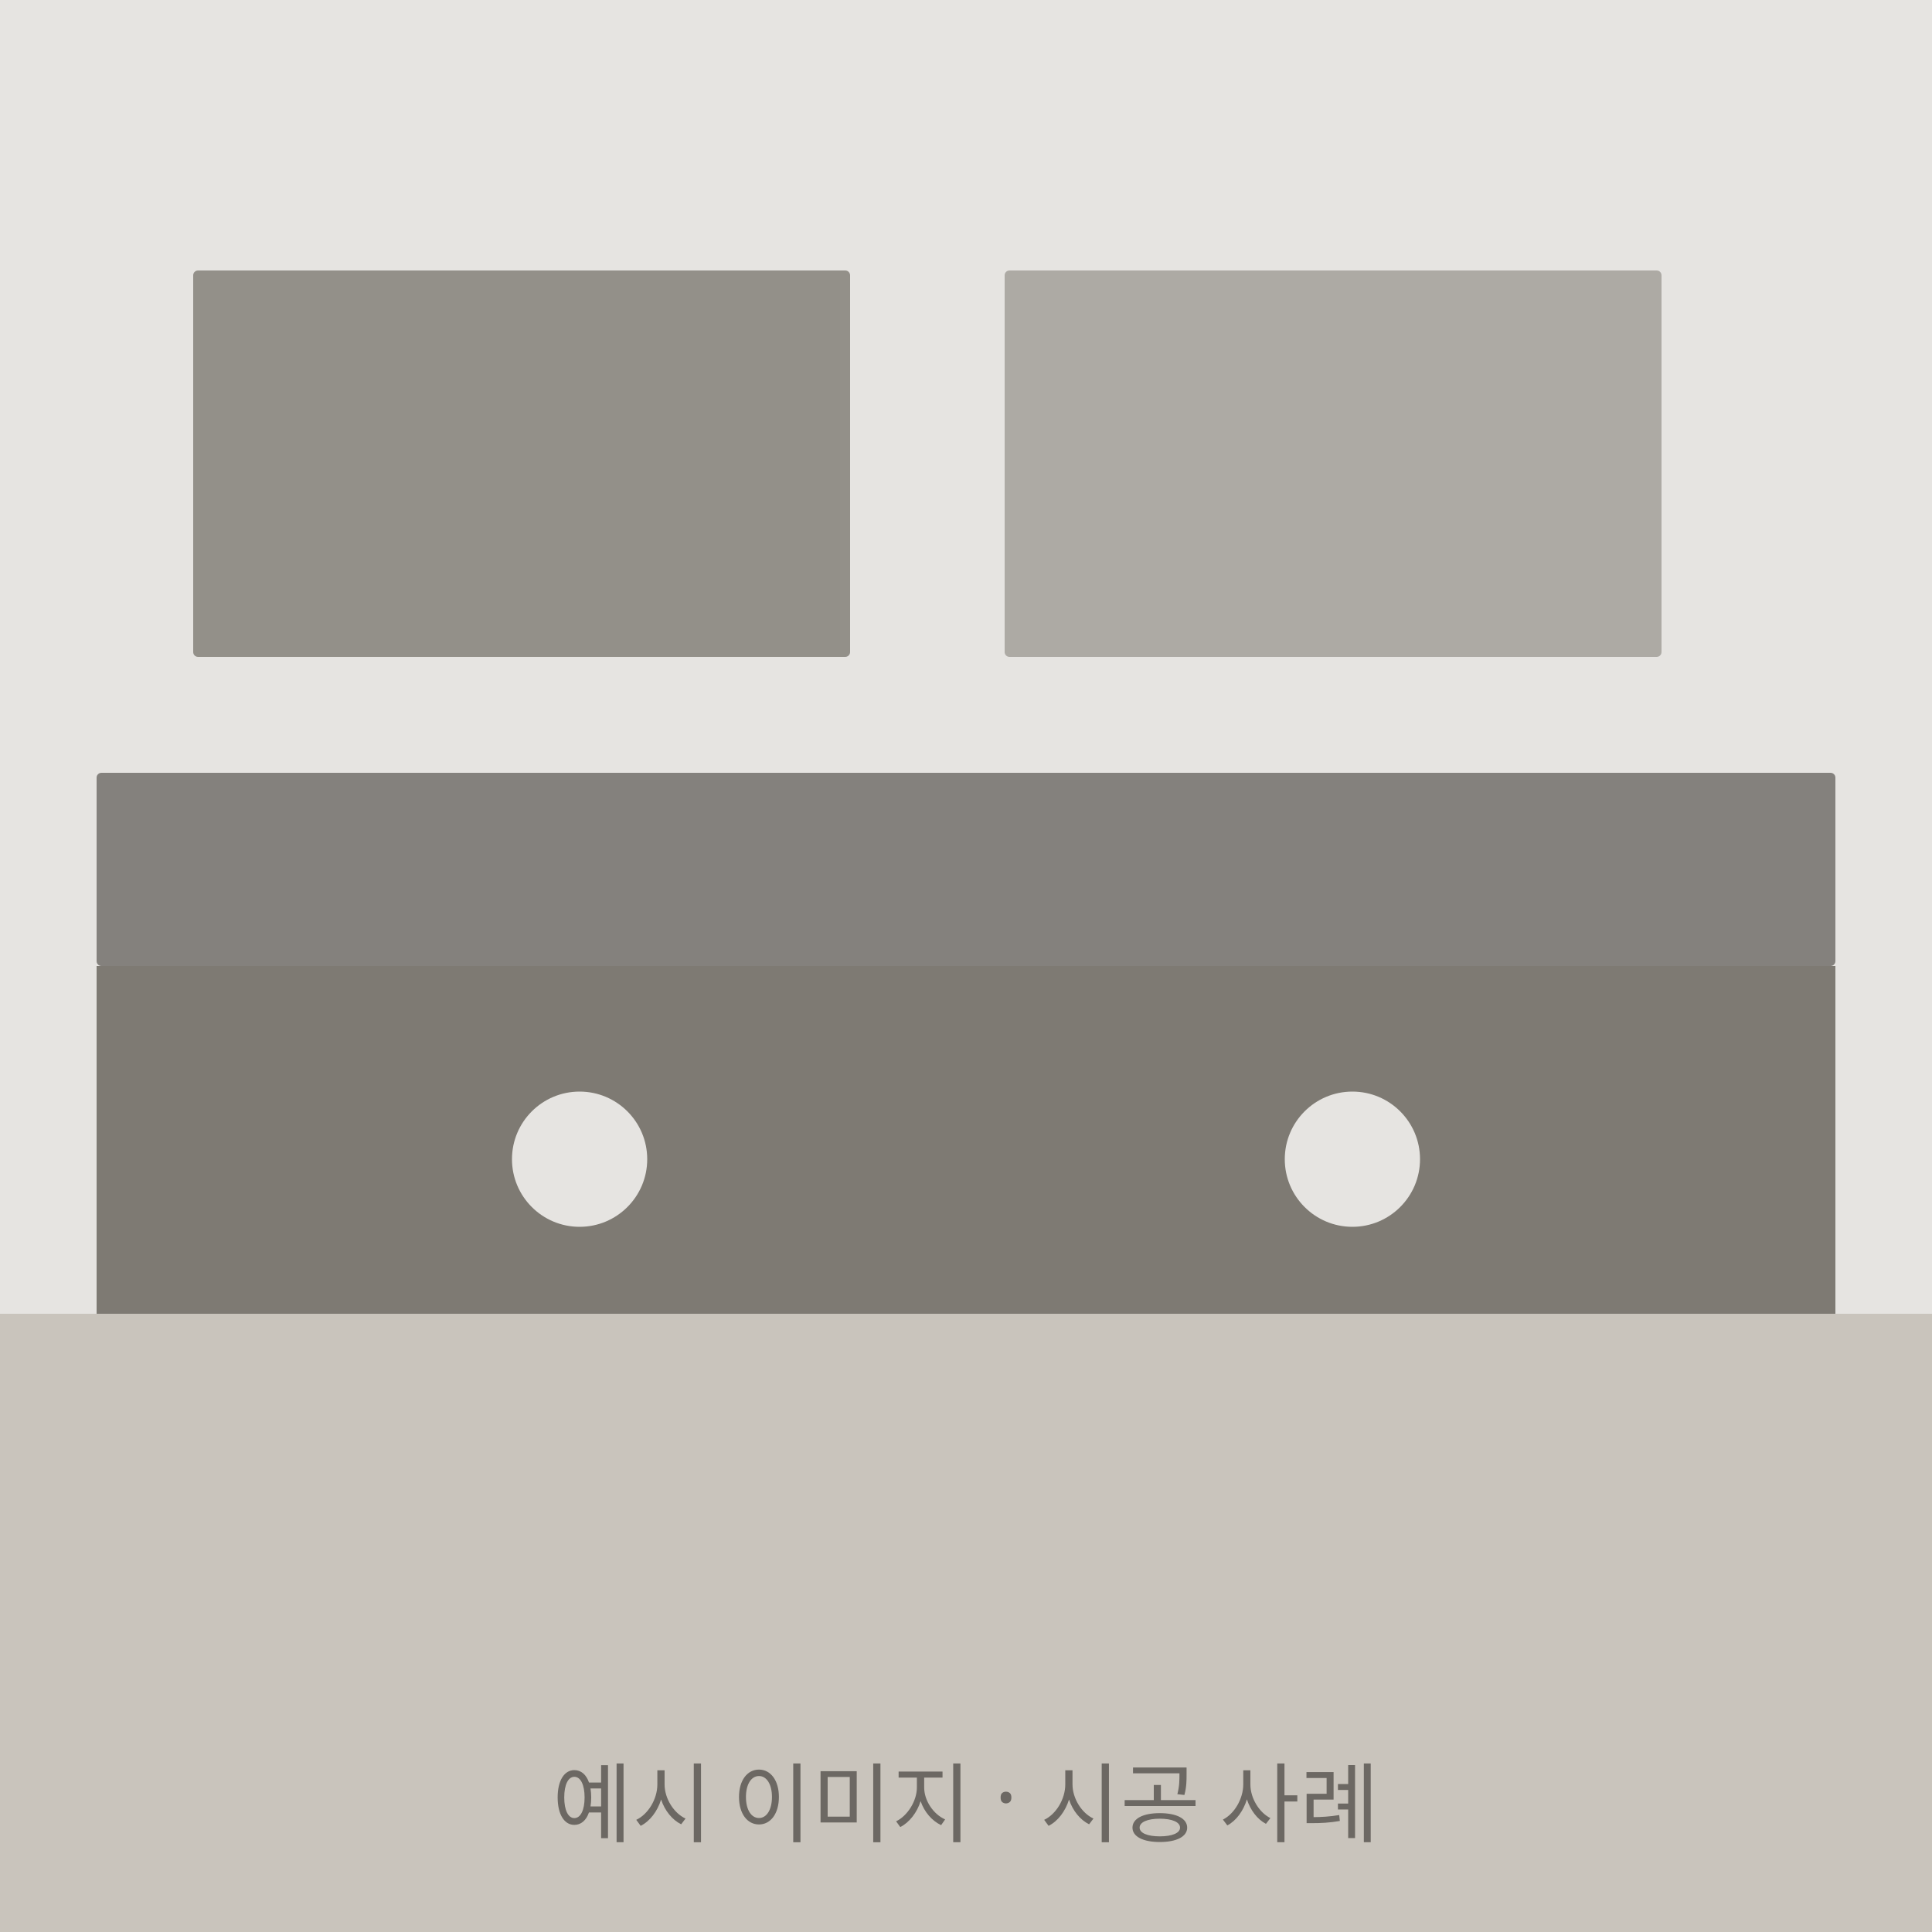
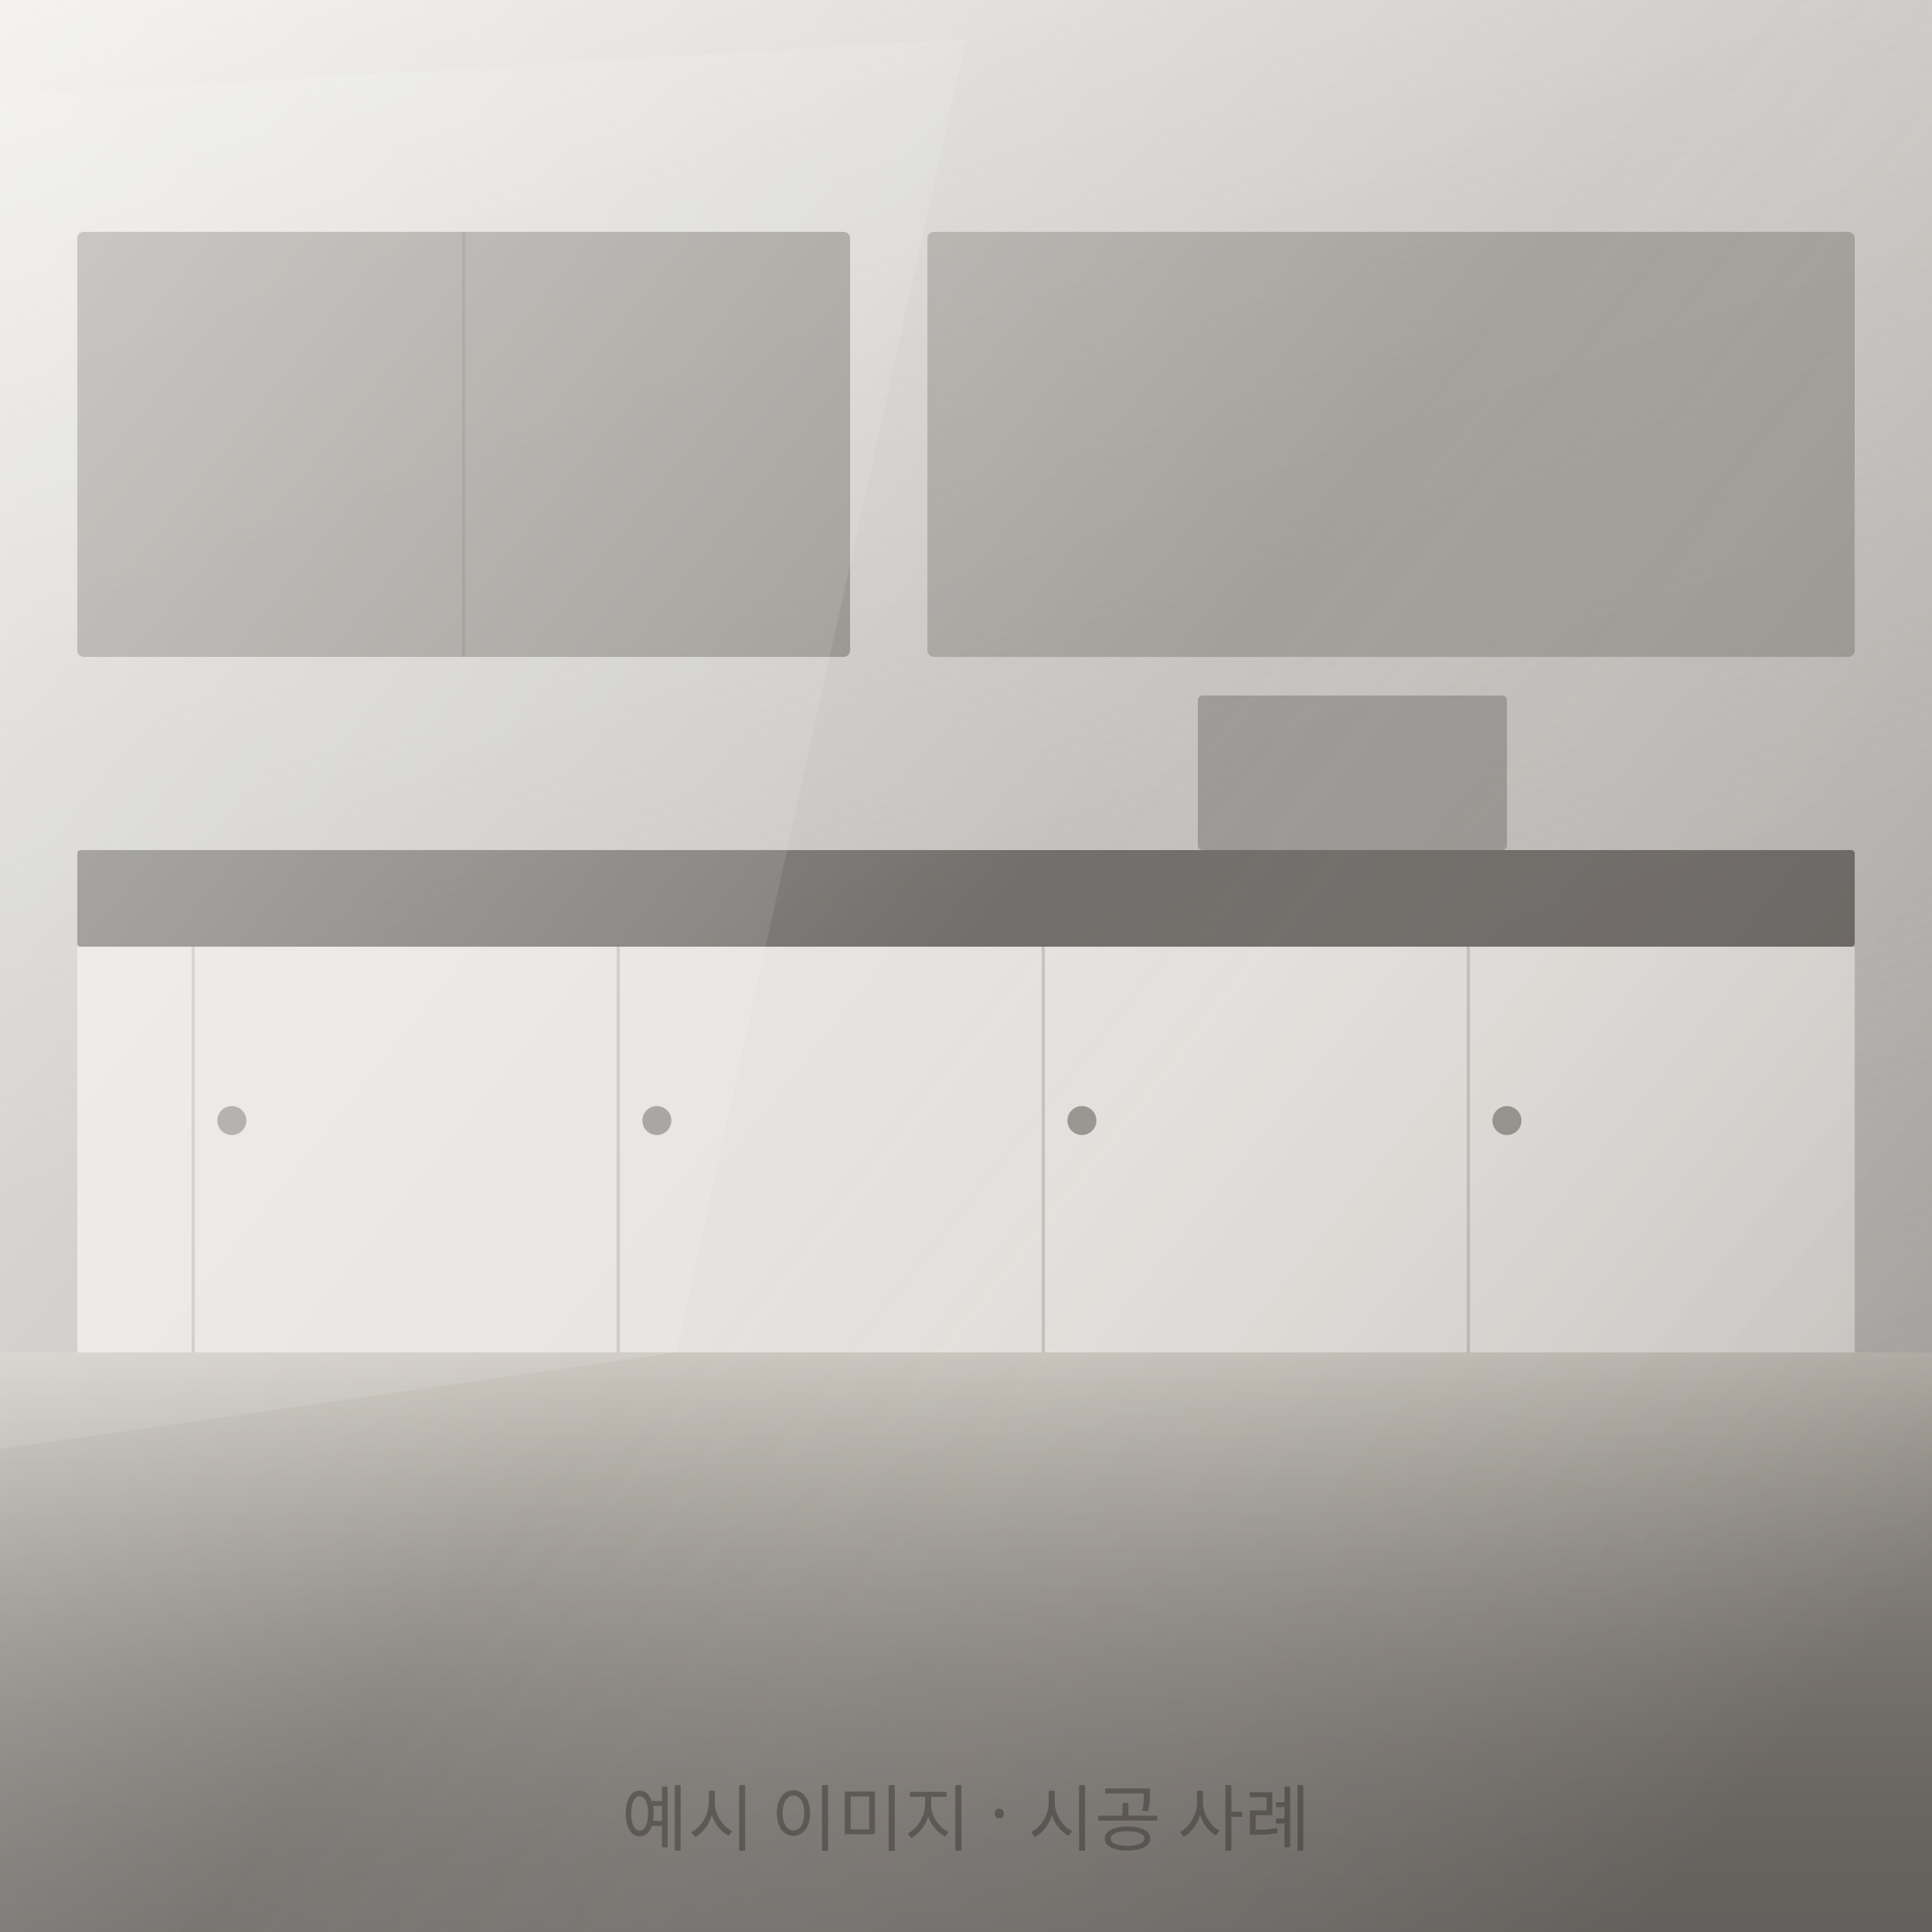
<svg xmlns="http://www.w3.org/2000/svg" viewBox="0 0 1200 1200" width="1200" height="1200" role="img" aria-label="예시 이미지 · 시공 사례">
-   <rect width="1200" height="1200" fill="#E6E4E1" />
-   <rect y="816" width="1200" height="384" fill="#C9C4BC" />
-   <rect x="60" y="480" width="1080" height="120" rx="3" fill="#332F2B" opacity=".55" />
-   <rect x="60" y="600" width="1080" height="216" fill="#7E7A73" />
-   <rect x="120" y="168" width="408" height="240" rx="3" fill="#7E7A73" opacity=".8" />
-   <rect x="624" y="168" width="408" height="240" rx="3" fill="#7E7A73" opacity=".55" />
-   <circle cx="360" cy="720" r="42" fill="#E6E4E1" />
-   <circle cx="840" cy="720" r="42" fill="#E6E4E1" />
-   <text x="600" y="1140" text-anchor="middle" font-family="sans-serif" font-size="54" fill="#332F2B" opacity=".62">예시 이미지 · 시공 사례</text>
+   <defs>
+     <linearGradient id="wall7" x1="0" y1="0" x2="0.35" y2="1">
+       <stop offset="0" stop-color="#E6E4E1" />
+       <stop offset="1" stop-color="#7E7A73" stop-opacity=".45" />
+     </linearGradient>
+     <linearGradient id="floor7" x1="0" y1="0" x2="0" y2="1">
+       <stop offset="0" stop-color="#C9C4BC" />
+       <stop offset="1" stop-color="#332F2B" stop-opacity=".55" />
+     </linearGradient>
+     <linearGradient id="light7" x1="0" y1="0" x2="1" y2="0.8">
+       <stop offset="0" stop-color="#ffffff" stop-opacity=".55" />
+       <stop offset=".55" stop-color="#ffffff" stop-opacity=".06" />
+       <stop offset="1" stop-color="#332F2B" stop-opacity=".22" />
+     </linearGradient>
+     <linearGradient id="glass7" x1="0" y1="0" x2="0.6" y2="1">
+       <stop offset="0" stop-color="#ffffff" stop-opacity=".92" />
+       <stop offset="1" stop-color="#E6E4E1" stop-opacity=".6" />
+     </linearGradient>
+     <radialGradient id="lamp7" cx=".5" cy=".5" r=".5">
+       <stop offset="0" stop-color="#ffe9c4" stop-opacity=".95" />
+       <stop offset="1" stop-color="#ffe9c4" stop-opacity="0" />
+     </radialGradient>
+   </defs>
+   <rect width="1200" height="1200" fill="url(#wall7)" />
+   <rect y="840" width="1200" height="360" fill="url(#floor7)" />
+   <rect x="48" y="144" width="480" height="264" rx="4" fill="#7E7A73" opacity=".85" />
+   <rect x="576" y="144" width="576" height="264" rx="4" fill="#7E7A73" opacity=".55" />
+   <line x1="288" y1="144" x2="288" y2="408" stroke="#332F2B" stroke-opacity=".22" stroke-width="2" />
+   <rect x="48" y="528" width="1104" height="60" rx="2" fill="#332F2B" opacity=".62" />
+   <rect x="48" y="588" width="1104" height="252" fill="#E6E4E1" opacity=".92" />
+   <line x1="120" y1="588" x2="120" y2="840" stroke="#332F2B" stroke-opacity=".18" stroke-width="2" />
+   <circle cx="144" cy="696" r="9" fill="#332F2B" opacity=".45" />
+   <line x1="384" y1="588" x2="384" y2="840" stroke="#332F2B" stroke-opacity=".18" stroke-width="2" />
+   <circle cx="408" cy="696" r="9" fill="#332F2B" opacity=".45" />
+   <line x1="648" y1="588" x2="648" y2="840" stroke="#332F2B" stroke-opacity=".18" stroke-width="2" />
+   <circle cx="672" cy="696" r="9" fill="#332F2B" opacity=".45" />
+   <line x1="912" y1="588" x2="912" y2="840" stroke="#332F2B" stroke-opacity=".18" stroke-width="2" />
+   <circle cx="936" cy="696" r="9" fill="#332F2B" opacity=".45" />
+   <rect x="744" y="432" width="192" height="96" rx="3" fill="#332F2B" opacity=".30" />
+   <polygon points="0,60 600,24 420,840 0,900" fill="#fff" opacity=".10" />
+   <rect width="1200" height="1200" fill="url(#light7)" />
+   <text x="600" y="1146" text-anchor="middle" font-family="sans-serif" font-size="45" fill="#332F2B" opacity=".45">예시 이미지 · 시공 사례</text>
</svg>
